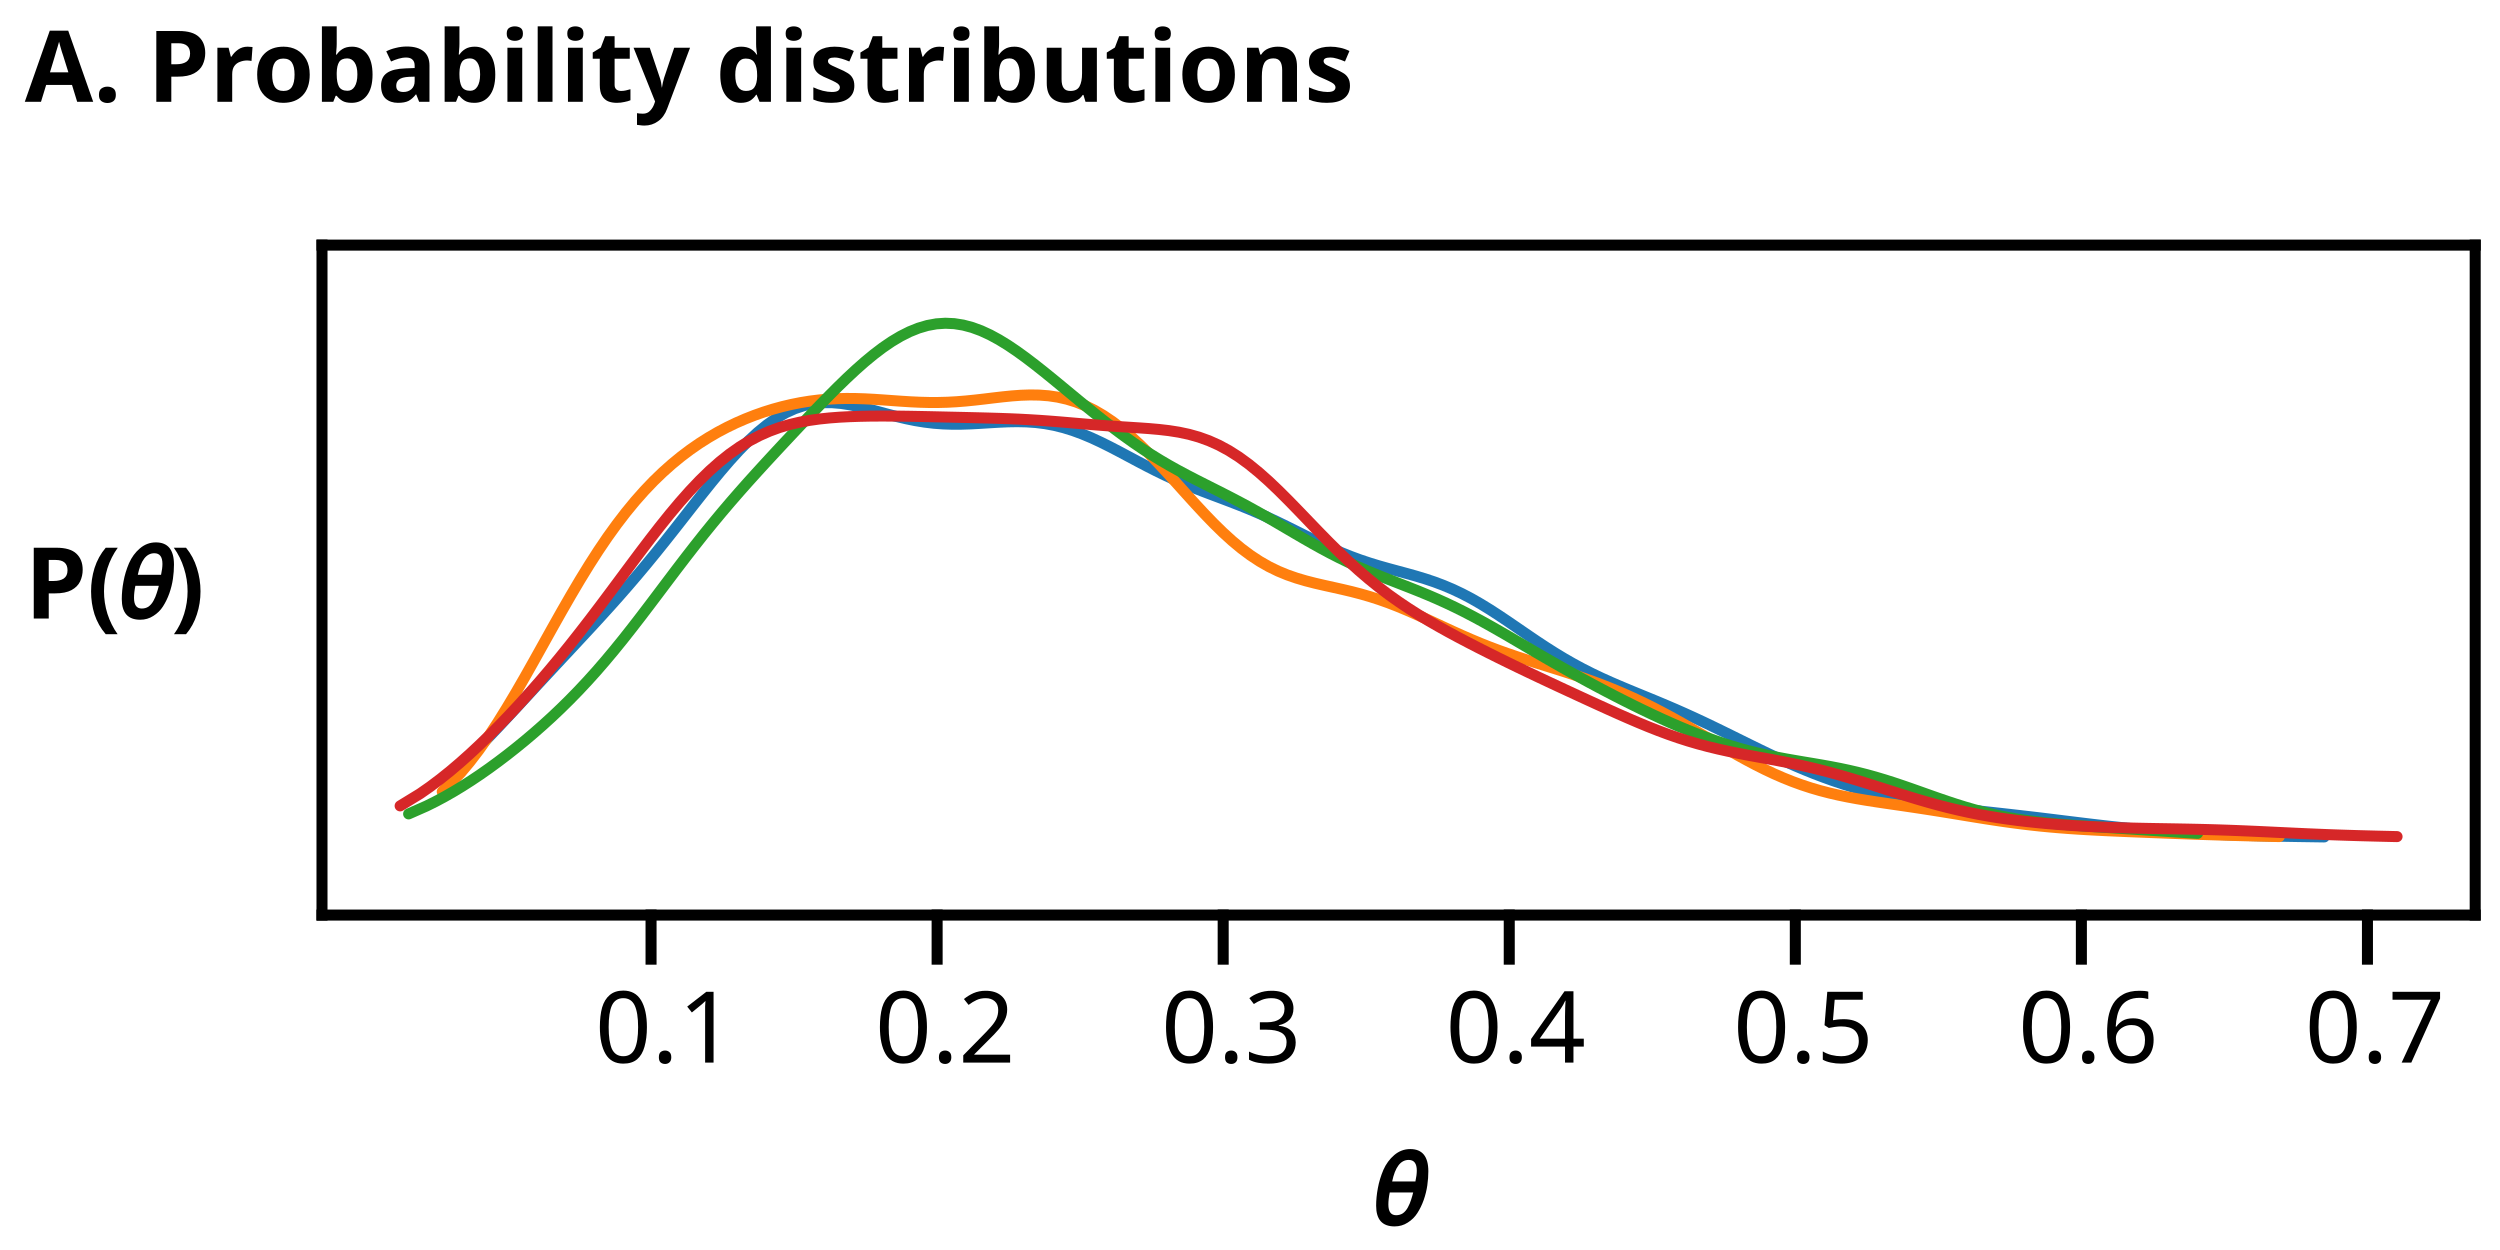
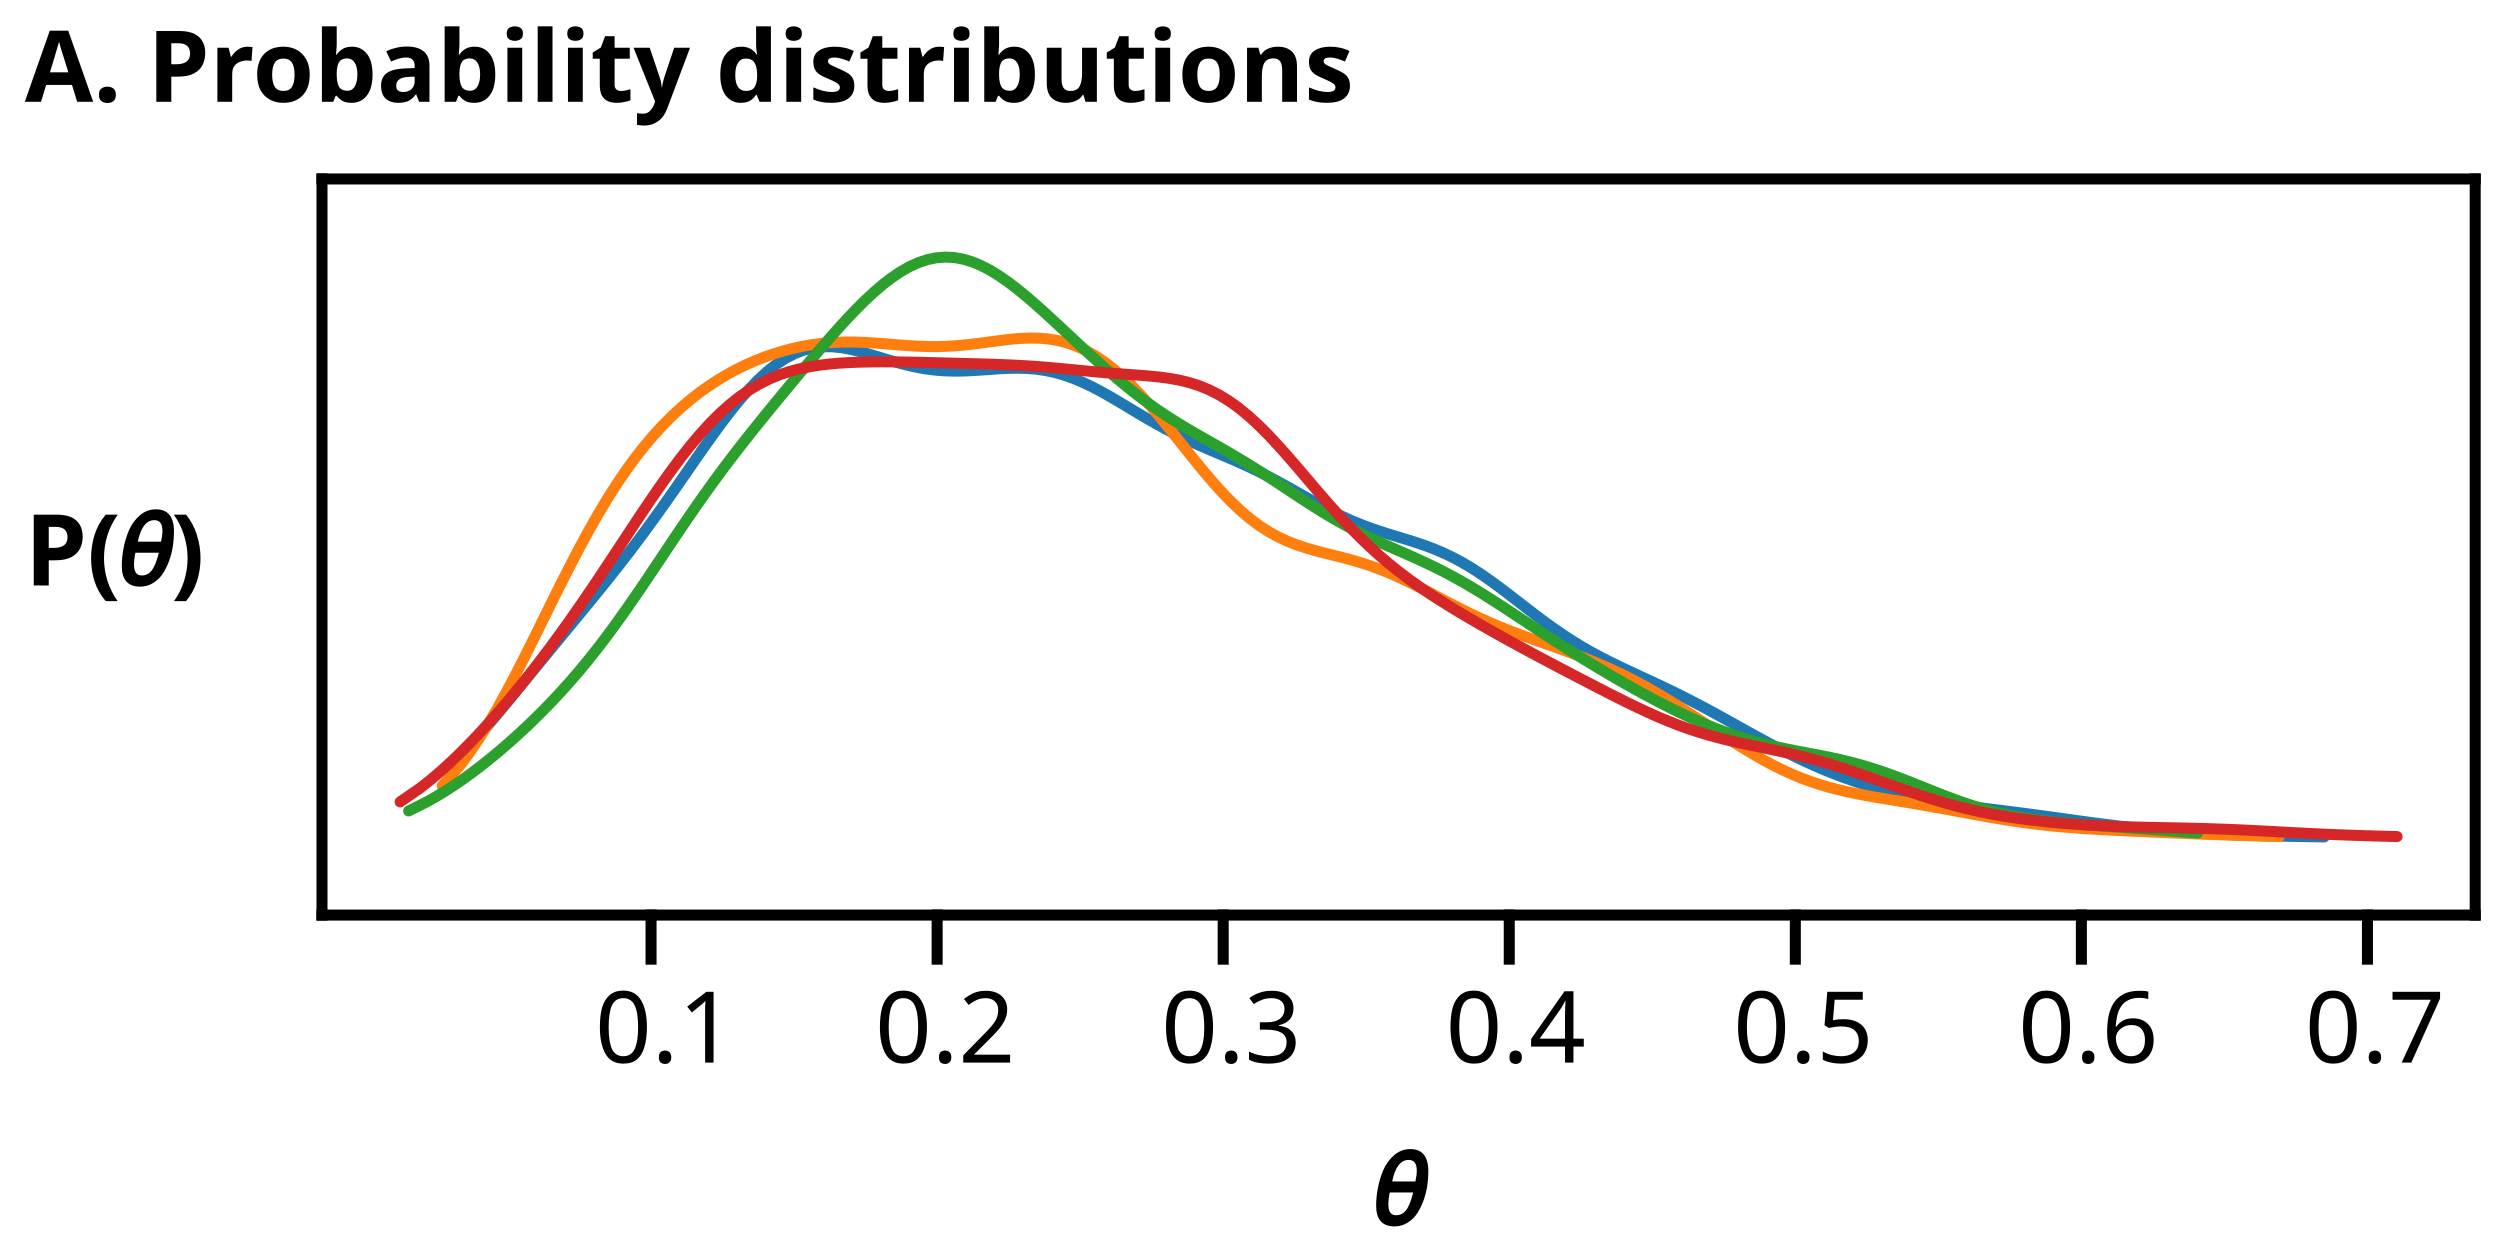
<svg xmlns="http://www.w3.org/2000/svg" width="226.772pt" height="113.386pt" viewBox="0 0 226.772 113.386">
  <g id="0" />
  <g id="1" />
  <g id="2" />
  <g id="3" />
  <g id="4" />
  <g id="5" />
  <g id="6" />
  <g id="7" />
  <g id="8" />
  <g id="9" />
  <g id="10" />
  <g id="18" />
  <g id="20" />
  <g id="22" />
  <g id="24" />
-   <path d="M 42.665 68.554L 44.346 66.851L 45.187 65.966L 46.028 65.068L 46.869 64.162L 47.709 63.251L 48.55 62.34L 49.391 61.431L 50.232 60.525L 51.073 59.621L 51.914 58.718L 52.754 57.815L 53.595 56.907L 54.436 55.992L 55.277 55.065L 56.118 54.123L 56.958 53.162L 57.799 52.18L 58.64 51.176L 59.481 50.15L 60.322 49.103L 61.163 48.041L 62.003 46.969L 62.844 45.894L 63.685 44.825L 64.526 43.774L 65.367 42.753L 66.207 41.775L 67.048 40.851L 67.889 39.996L 68.73 39.22L 69.571 38.533L 70.412 37.943L 71.252 37.455L 72.093 37.072L 72.934 36.792L 73.775 36.613L 74.616 36.527L 75.456 36.526L 76.297 36.597L 77.138 36.728L 77.979 36.905L 78.82 37.113L 79.66 37.338L 80.501 37.565L 81.342 37.784L 82.183 37.983L 83.024 38.154L 83.865 38.291L 84.705 38.392L 85.546 38.455L 86.387 38.482L 87.228 38.478L 88.069 38.45L 88.909 38.404L 89.75 38.351L 90.591 38.301L 91.432 38.263L 92.273 38.249L 93.114 38.268L 93.954 38.326L 94.795 38.431L 95.636 38.587L 96.477 38.796L 97.318 39.056L 98.158 39.365L 98.999 39.717L 99.84 40.107L 100.681 40.525L 101.522 40.962L 102.363 41.41L 103.203 41.858L 104.044 42.299L 104.885 42.726L 105.726 43.134L 106.567 43.521L 107.407 43.887L 108.248 44.233L 109.089 44.563L 109.93 44.883L 110.771 45.198L 111.611 45.517L 112.452 45.843L 113.293 46.183L 114.134 46.54L 114.975 46.916L 115.816 47.309L 116.656 47.717L 117.497 48.135L 118.338 48.557L 119.179 48.975L 120.02 49.383L 120.86 49.772L 121.701 50.138L 122.542 50.476L 123.383 50.785L 124.224 51.066L 125.065 51.323L 125.905 51.561L 126.746 51.789L 127.587 52.016L 128.428 52.251L 129.269 52.505L 130.109 52.786L 130.95 53.103L 131.791 53.459L 132.632 53.858L 133.473 54.299L 134.314 54.781L 135.154 55.298L 135.995 55.843L 136.836 56.408L 137.677 56.984L 138.518 57.561L 139.358 58.132L 140.199 58.687L 141.04 59.222L 141.881 59.731L 142.722 60.212L 143.562 60.665L 144.403 61.09L 145.244 61.491L 146.085 61.87L 146.926 62.233L 147.767 62.585L 148.607 62.931L 149.448 63.275L 150.289 63.621L 151.13 63.974L 151.971 64.335L 152.811 64.706L 153.652 65.088L 154.493 65.479L 155.334 65.881L 156.175 66.289L 157.016 66.702L 157.856 67.118L 158.697 67.533L 159.538 67.945L 160.379 68.35L 161.22 68.746L 162.06 69.129L 162.901 69.499L 163.742 69.853L 164.583 70.191L 165.424 70.51L 166.265 70.812L 167.105 71.096L 167.946 71.362L 168.787 71.611L 169.628 71.843L 170.469 72.058L 171.309 72.258L 172.15 72.443L 172.991 72.613L 173.832 72.77L 174.673 72.914L 175.513 73.046L 176.354 73.168L 177.195 73.281L 178.036 73.387L 178.877 73.487L 179.718 73.584L 180.558 73.678L 181.399 73.771L 182.24 73.865L 183.081 73.961L 183.922 74.058L 184.762 74.157L 185.603 74.259L 186.444 74.362L 187.285 74.466L 188.126 74.569L 188.967 74.672L 189.807 74.773L 190.648 74.871L 191.489 74.965L 192.33 75.055L 193.171 75.14L 194.011 75.22L 194.852 75.294L 195.693 75.363L 196.534 75.427L 197.375 75.486L 198.216 75.539L 199.056 75.588L 199.897 75.632L 200.738 75.672L 201.579 75.707L 202.42 75.739L 203.26 75.767L 204.101 75.791L 204.942 75.813L 205.783 75.832L 206.624 75.849L 207.464 75.864L 208.305 75.879L 209.146 75.892L 209.987 75.905L 210.828 75.918" stroke="rgba(31, 119, 180, 1.0)" fill="rgba(255, 255, 255, 0.0)" stroke-linecap="round" />
-   <path d="M 40.115 71.815L 41.781 70.113L 42.614 69.117L 43.448 68.027L 44.281 66.846L 45.114 65.583L 45.947 64.246L 46.78 62.849L 47.614 61.404L 48.447 59.926L 49.28 58.432L 50.113 56.937L 50.946 55.458L 51.78 54.007L 52.613 52.598L 53.446 51.241L 54.279 49.945L 55.112 48.716L 55.946 47.558L 56.779 46.473L 57.612 45.46L 58.445 44.52L 59.278 43.648L 60.112 42.843L 60.945 42.101L 61.778 41.417L 62.611 40.789L 63.444 40.212L 64.278 39.684L 65.111 39.2L 65.944 38.76L 66.777 38.359L 67.611 37.996L 68.444 37.668L 69.277 37.375L 70.11 37.114L 70.943 36.885L 71.777 36.688L 72.61 36.522L 73.443 36.387L 74.276 36.282L 75.109 36.208L 75.943 36.162L 76.776 36.144L 77.609 36.15L 78.442 36.177L 79.275 36.221L 80.109 36.277L 80.942 36.337L 81.775 36.396L 82.608 36.448L 83.441 36.487L 84.275 36.509L 85.108 36.509L 85.941 36.487L 86.774 36.441L 87.607 36.374L 88.441 36.29L 89.274 36.195L 90.107 36.094L 90.94 35.998L 91.773 35.914L 92.607 35.853L 93.44 35.825L 94.273 35.838L 95.106 35.901L 95.939 36.023L 96.773 36.211L 97.606 36.469L 98.439 36.801L 99.272 37.21L 100.105 37.697L 100.939 38.261L 101.772 38.898L 102.605 39.604L 103.438 40.373L 104.271 41.196L 105.105 42.063L 105.938 42.963L 106.771 43.883L 107.604 44.81L 108.438 45.73L 109.271 46.627L 110.104 47.49L 110.937 48.305L 111.77 49.063L 112.604 49.756L 113.437 50.377L 114.27 50.925L 115.103 51.401L 115.936 51.807L 116.77 52.151L 117.603 52.44L 118.436 52.686L 119.269 52.9L 120.102 53.093L 120.936 53.278L 121.769 53.465L 122.602 53.662L 123.435 53.879L 124.268 54.12L 125.102 54.388L 125.935 54.683L 126.768 55.006L 127.601 55.352L 128.434 55.717L 129.268 56.096L 130.101 56.482L 130.934 56.871L 131.767 57.255L 132.6 57.631L 133.434 57.994L 134.267 58.342L 135.1 58.673L 135.933 58.987L 136.766 59.284L 137.6 59.568L 138.433 59.84L 139.266 60.104L 140.099 60.364L 140.932 60.624L 141.766 60.887L 142.599 61.156L 143.432 61.436L 144.265 61.729L 145.099 62.036L 145.932 62.36L 146.765 62.702L 147.598 63.063L 148.431 63.443L 149.265 63.841L 150.098 64.259L 150.931 64.693L 151.764 65.143L 152.597 65.607L 153.431 66.082L 154.264 66.565L 155.097 67.051L 155.93 67.538L 156.763 68.019L 157.597 68.491L 158.43 68.949L 159.263 69.389L 160.096 69.806L 160.929 70.198L 161.763 70.561L 162.596 70.895L 163.429 71.198L 164.262 71.471L 165.095 71.715L 165.929 71.931L 166.762 72.124L 167.595 72.295L 168.428 72.449L 169.261 72.59L 170.095 72.72L 170.928 72.845L 171.761 72.966L 172.594 73.087L 173.427 73.209L 174.261 73.335L 175.094 73.463L 175.927 73.595L 176.76 73.73L 177.593 73.866L 178.427 74.003L 179.26 74.139L 180.093 74.272L 180.926 74.4L 181.759 74.523L 182.593 74.638L 183.426 74.746L 184.259 74.844L 185.092 74.934L 185.926 75.014L 186.759 75.086L 187.592 75.15L 188.425 75.207L 189.258 75.257L 190.092 75.303L 190.925 75.344L 191.758 75.382L 192.591 75.418L 193.424 75.453L 194.258 75.486L 195.091 75.519L 195.924 75.551L 196.757 75.584L 197.59 75.615L 198.424 75.646L 199.257 75.676L 200.09 75.704L 200.923 75.731L 201.756 75.757L 202.59 75.781L 203.423 75.804L 204.256 75.826L 205.089 75.846L 205.922 75.866L 206.756 75.885" stroke="rgba(255, 127, 14, 1.0)" fill="rgba(255, 255, 255, 0.0)" stroke-linecap="round" />
-   <path d="M 37.065 73.828L 38.687 73.113L 39.499 72.709L 40.31 72.276L 41.122 71.813L 41.933 71.322L 42.744 70.804L 43.556 70.26L 44.367 69.691L 45.178 69.098L 45.99 68.482L 46.801 67.842L 47.613 67.18L 48.424 66.493L 49.235 65.781L 50.047 65.042L 50.858 64.274L 51.67 63.474L 52.481 62.642L 53.292 61.775L 54.104 60.874L 54.915 59.937L 55.726 58.966L 56.538 57.965L 57.349 56.936L 58.161 55.886L 58.972 54.82L 59.783 53.745L 60.595 52.667L 61.406 51.595L 62.217 50.534L 63.029 49.489L 63.84 48.465L 64.652 47.464L 65.463 46.487L 66.274 45.533L 67.086 44.6L 67.897 43.686L 68.709 42.788L 69.52 41.901L 70.331 41.023L 71.143 40.151L 71.954 39.285L 72.765 38.424L 73.577 37.57L 74.388 36.725L 75.2 35.894L 76.011 35.082L 76.822 34.295L 77.634 33.539L 78.445 32.822L 79.257 32.152L 80.068 31.536L 80.879 30.982L 81.691 30.498L 82.502 30.089L 83.313 29.763L 84.125 29.524L 84.936 29.376L 85.748 29.321L 86.559 29.358L 87.37 29.487L 88.182 29.703L 88.993 30.001L 89.804 30.374L 90.616 30.815L 91.427 31.313L 92.239 31.861L 93.05 32.448L 93.861 33.067L 94.673 33.709L 95.484 34.367L 96.296 35.035L 97.107 35.707L 97.918 36.377L 98.73 37.042L 99.541 37.697L 100.352 38.338L 101.164 38.962L 101.975 39.565L 102.787 40.144L 103.598 40.697L 104.409 41.224L 105.221 41.725L 106.032 42.2L 106.843 42.653L 107.655 43.087L 108.466 43.507L 109.278 43.918L 110.089 44.327L 110.9 44.736L 111.712 45.153L 112.523 45.578L 113.335 46.016L 114.146 46.466L 114.957 46.927L 115.769 47.397L 116.58 47.873L 117.391 48.35L 118.203 48.823L 119.014 49.288L 119.826 49.74L 120.637 50.175L 121.448 50.59L 122.26 50.985L 123.071 51.36L 123.883 51.715L 124.694 52.054L 125.505 52.38L 126.317 52.698L 127.128 53.014L 127.939 53.331L 128.751 53.655L 129.562 53.99L 130.374 54.34L 131.185 54.707L 131.996 55.092L 132.808 55.496L 133.619 55.918L 134.43 56.356L 135.242 56.808L 136.053 57.27L 136.865 57.74L 137.676 58.214L 138.487 58.69L 139.299 59.165L 140.11 59.637L 140.922 60.104L 141.733 60.566L 142.544 61.021L 143.356 61.469L 144.167 61.911L 144.978 62.345L 145.79 62.772L 146.601 63.192L 147.413 63.604L 148.224 64.008L 149.035 64.404L 149.847 64.791L 150.658 65.168L 151.47 65.534L 152.281 65.888L 153.092 66.228L 153.904 66.554L 154.715 66.865L 155.526 67.158L 156.338 67.433L 157.149 67.689L 157.961 67.926L 158.772 68.143L 159.583 68.341L 160.395 68.522L 161.206 68.687L 162.017 68.84L 162.829 68.982L 163.64 69.12L 164.452 69.255L 165.263 69.394L 166.074 69.54L 166.886 69.697L 167.697 69.869L 168.509 70.057L 169.32 70.262L 170.131 70.487L 170.943 70.729L 171.754 70.987L 172.565 71.258L 173.377 71.539L 174.188 71.826L 175 72.115L 175.811 72.4L 176.622 72.678L 177.434 72.945L 178.245 73.198L 179.057 73.434L 179.868 73.65L 180.679 73.847L 181.491 74.023L 182.302 74.179L 183.113 74.316L 183.925 74.436L 184.736 74.54L 185.548 74.632L 186.359 74.712L 187.17 74.783L 187.982 74.848L 188.793 74.907L 189.604 74.963L 190.416 75.017L 191.227 75.069L 192.039 75.121L 192.85 75.173L 193.661 75.225L 194.473 75.277L 195.284 75.33L 196.096 75.383L 196.907 75.437L 197.718 75.49L 198.53 75.543L 199.341 75.595" stroke="rgba(44, 160, 44, 1.0)" fill="rgba(255, 255, 255, 0.0)" stroke-linecap="round" />
-   <path d="M 36.295 73.101L 38.106 71.992L 39.012 71.361L 39.917 70.68L 40.823 69.954L 41.729 69.184L 42.635 68.375L 43.54 67.528L 44.446 66.647L 45.352 65.733L 46.257 64.789L 47.163 63.814L 48.069 62.81L 48.974 61.777L 49.88 60.714L 50.786 59.622L 51.692 58.501L 52.597 57.354L 53.503 56.182L 54.409 54.989L 55.314 53.781L 56.22 52.563L 57.126 51.344L 58.031 50.132L 58.937 48.938L 59.843 47.771L 60.749 46.642L 61.654 45.562L 62.56 44.54L 63.466 43.584L 64.371 42.702L 65.277 41.898L 66.183 41.177L 67.088 40.54L 67.994 39.985L 68.9 39.51L 69.806 39.11L 70.711 38.78L 71.617 38.512L 72.523 38.299L 73.428 38.133L 74.334 38.006L 75.24 37.912L 76.146 37.843L 77.051 37.796L 77.957 37.765L 78.863 37.746L 79.768 37.739L 80.674 37.74L 81.58 37.747L 82.485 37.76L 83.391 37.777L 84.297 37.795L 85.203 37.816L 86.108 37.837L 87.014 37.857L 87.92 37.878L 88.825 37.9L 89.731 37.924L 90.637 37.951L 91.542 37.983L 92.448 38.022L 93.354 38.07L 94.26 38.126L 95.165 38.191L 96.071 38.262L 96.977 38.339L 97.882 38.417L 98.788 38.494L 99.694 38.567L 100.599 38.635L 101.505 38.697L 102.411 38.754L 103.317 38.812L 104.222 38.876L 105.128 38.956L 106.034 39.061L 106.939 39.204L 107.845 39.396L 108.751 39.651L 109.656 39.977L 110.562 40.382L 111.468 40.873L 112.374 41.449L 113.279 42.109L 114.185 42.847L 115.091 43.652L 115.996 44.514L 116.902 45.418L 117.808 46.349L 118.714 47.292L 119.619 48.232L 120.525 49.157L 121.431 50.055L 122.336 50.918L 123.242 51.74L 124.148 52.517L 125.053 53.249L 125.959 53.936L 126.865 54.581L 127.771 55.189L 128.676 55.764L 129.582 56.31L 130.488 56.832L 131.393 57.336L 132.299 57.824L 133.205 58.3L 134.11 58.766L 135.016 59.224L 135.922 59.675L 136.828 60.12L 137.733 60.559L 138.639 60.993L 139.545 61.423L 140.45 61.849L 141.356 62.272L 142.262 62.692L 143.167 63.111L 144.073 63.528L 144.979 63.943L 145.885 64.354L 146.79 64.76L 147.696 65.158L 148.602 65.546L 149.507 65.92L 150.413 66.277L 151.319 66.614L 152.224 66.929L 153.13 67.219L 154.036 67.485L 154.942 67.727L 155.847 67.947L 156.753 68.147L 157.659 68.331L 158.564 68.504L 159.47 68.67L 160.376 68.835L 161.282 69.004L 162.187 69.18L 163.093 69.367L 163.999 69.568L 164.904 69.784L 165.81 70.017L 166.716 70.265L 167.621 70.527L 168.527 70.8L 169.433 71.083L 170.339 71.371L 171.244 71.661L 172.15 71.949L 173.056 72.233L 173.961 72.508L 174.867 72.771L 175.773 73.021L 176.678 73.255L 177.584 73.473L 178.49 73.673L 179.396 73.856L 180.301 74.021L 181.207 74.17L 182.113 74.303L 183.018 74.423L 183.924 74.529L 184.83 74.624L 185.735 74.709L 186.641 74.784L 187.547 74.851L 188.453 74.91L 189.358 74.961L 190.264 75.006L 191.17 75.044L 192.075 75.076L 192.981 75.103L 193.887 75.125L 194.792 75.144L 195.698 75.16L 196.604 75.175L 197.51 75.191L 198.415 75.208L 199.321 75.227L 200.227 75.249L 201.132 75.275L 202.038 75.305L 202.944 75.339L 203.85 75.377L 204.755 75.417L 205.661 75.459L 206.567 75.503L 207.472 75.546L 208.378 75.589L 209.284 75.63L 210.189 75.668L 211.095 75.705L 212.001 75.738L 212.907 75.768L 213.812 75.796L 214.718 75.821L 215.624 75.845L 216.529 75.867L 217.435 75.888" stroke="rgba(214, 39, 40, 1.0)" fill="rgba(255, 255, 255, 0.0)" stroke-linecap="round" />
+   <path d="M 42.665 67.606L 44.346 65.683L 45.187 64.685L 46.028 63.671L 46.869 62.648L 47.709 61.62L 48.55 60.592L 49.391 59.566L 50.232 58.542L 51.073 57.522L 51.914 56.504L 52.754 55.484L 53.595 54.46L 54.436 53.426L 55.277 52.38L 56.118 51.316L 56.958 50.232L 57.799 49.123L 58.64 47.99L 59.481 46.831L 60.322 45.651L 61.163 44.452L 62.003 43.241L 62.844 42.028L 63.685 40.822L 64.526 39.636L 65.367 38.483L 66.207 37.378L 67.048 36.336L 67.889 35.37L 68.73 34.494L 69.571 33.719L 70.412 33.053L 71.252 32.502L 72.093 32.07L 72.934 31.754L 73.775 31.552L 74.616 31.455L 75.456 31.453L 76.297 31.534L 77.138 31.682L 77.979 31.882L 78.82 32.116L 79.66 32.37L 80.501 32.627L 81.342 32.874L 82.183 33.098L 83.024 33.291L 83.865 33.446L 84.705 33.56L 85.546 33.631L 86.387 33.662L 87.228 33.658L 88.069 33.625L 88.909 33.574L 89.75 33.514L 90.591 33.457L 91.432 33.415L 92.273 33.399L 93.114 33.42L 93.954 33.486L 94.795 33.605L 95.636 33.78L 96.477 34.016L 97.318 34.309L 98.158 34.658L 98.999 35.056L 99.84 35.496L 100.681 35.968L 101.522 36.462L 102.363 36.966L 103.203 37.472L 104.044 37.97L 104.885 38.452L 105.726 38.913L 106.567 39.35L 107.407 39.762L 108.248 40.153L 109.089 40.526L 109.93 40.887L 110.771 41.243L 111.611 41.602L 112.452 41.971L 113.293 42.354L 114.134 42.757L 114.975 43.181L 115.816 43.625L 116.656 44.086L 117.497 44.558L 118.338 45.034L 119.179 45.506L 120.02 45.966L 120.86 46.405L 121.701 46.818L 122.542 47.2L 123.383 47.549L 124.224 47.866L 125.065 48.156L 125.905 48.425L 126.746 48.682L 127.587 48.938L 128.428 49.204L 129.269 49.49L 130.109 49.808L 130.95 50.165L 131.791 50.567L 132.632 51.017L 133.473 51.516L 134.314 52.059L 135.154 52.643L 135.995 53.258L 136.836 53.896L 137.677 54.546L 138.518 55.197L 139.358 55.841L 140.199 56.469L 141.04 57.072L 141.881 57.647L 142.722 58.19L 143.562 58.701L 144.403 59.181L 145.244 59.633L 146.085 60.061L 146.926 60.471L 147.767 60.868L 148.607 61.258L 149.448 61.647L 150.289 62.038L 151.13 62.436L 151.971 62.843L 152.811 63.262L 153.652 63.693L 154.493 64.135L 155.334 64.588L 156.175 65.049L 157.016 65.516L 157.856 65.985L 158.697 66.454L 159.538 66.918L 160.379 67.375L 161.22 67.822L 162.06 68.255L 162.901 68.673L 163.742 69.072L 164.583 69.453L 165.424 69.814L 166.264 70.155L 167.105 70.475L 167.946 70.775L 168.787 71.056L 169.628 71.318L 170.469 71.561L 171.309 71.787L 172.15 71.995L 172.991 72.187L 173.832 72.364L 174.673 72.527L 175.513 72.676L 176.354 72.814L 177.195 72.942L 178.036 73.061L 178.877 73.174L 179.718 73.283L 180.558 73.389L 181.399 73.495L 182.24 73.601L 183.081 73.709L 183.922 73.818L 184.762 73.931L 185.603 74.045L 186.444 74.161L 187.285 74.279L 188.126 74.396L 188.967 74.512L 189.807 74.626L 190.648 74.736L 191.489 74.842L 192.33 74.944L 193.171 75.04L 194.011 75.13L 194.852 75.214L 195.693 75.292L 196.534 75.364L 197.375 75.43L 198.215 75.491L 199.056 75.546L 199.897 75.595L 200.738 75.64L 201.579 75.68L 202.42 75.716L 203.26 75.747L 204.101 75.775L 204.942 75.799L 205.783 75.821L 206.624 75.84L 207.464 75.858L 208.305 75.874L 209.146 75.889L 209.987 75.903L 210.828 75.918" stroke="rgba(31, 119, 180, 1.0)" fill="rgba(255, 255, 255, 0.0)" opacity="1" stroke-width="1" stroke-linecap="round" />
+   <path d="M 40.115 71.286L 41.781 69.365L 42.614 68.241L 43.448 67.01L 44.281 65.678L 45.114 64.252L 45.947 62.743L 46.78 61.166L 47.614 59.535L 48.447 57.867L 49.28 56.181L 50.113 54.493L 50.946 52.823L 51.78 51.185L 52.613 49.595L 53.446 48.063L 54.279 46.601L 55.112 45.213L 55.946 43.906L 56.779 42.681L 57.612 41.539L 58.445 40.477L 59.278 39.493L 60.112 38.584L 60.945 37.746L 61.778 36.975L 62.611 36.265L 63.444 35.614L 64.278 35.018L 65.111 34.473L 65.944 33.975L 66.777 33.523L 67.611 33.113L 68.444 32.743L 69.277 32.412L 70.11 32.118L 70.943 31.86L 71.777 31.637L 72.61 31.449L 73.443 31.297L 74.276 31.179L 75.109 31.094L 75.943 31.043L 76.776 31.022L 77.609 31.029L 78.442 31.06L 79.275 31.11L 80.109 31.172L 80.942 31.24L 81.775 31.307L 82.608 31.366L 83.441 31.41L 84.275 31.435L 85.108 31.435L 85.941 31.409L 86.774 31.358L 87.607 31.283L 88.441 31.188L 89.274 31.08L 90.107 30.967L 90.94 30.858L 91.773 30.763L 92.607 30.694L 93.44 30.662L 94.273 30.677L 95.106 30.749L 95.939 30.886L 96.773 31.098L 97.606 31.389L 98.439 31.764L 99.272 32.226L 100.105 32.776L 100.939 33.412L 101.772 34.131L 102.605 34.928L 103.438 35.796L 104.272 36.725L 105.105 37.704L 105.938 38.72L 106.771 39.759L 107.604 40.805L 108.438 41.842L 109.271 42.856L 110.104 43.829L 110.937 44.75L 111.77 45.605L 112.604 46.387L 113.437 47.088L 114.27 47.707L 115.103 48.244L 115.936 48.703L 116.77 49.09L 117.603 49.417L 118.436 49.695L 119.269 49.936L 120.102 50.154L 120.936 50.363L 121.769 50.573L 122.602 50.797L 123.435 51.041L 124.268 51.313L 125.102 51.615L 125.935 51.949L 126.768 52.313L 127.601 52.704L 128.434 53.116L 129.268 53.543L 130.101 53.98L 130.934 54.418L 131.767 54.852L 132.6 55.277L 133.434 55.687L 134.267 56.079L 135.1 56.453L 135.933 56.807L 136.766 57.143L 137.6 57.463L 138.433 57.77L 139.266 58.068L 140.099 58.361L 140.932 58.654L 141.766 58.951L 142.599 59.256L 143.432 59.571L 144.265 59.902L 145.099 60.249L 145.932 60.614L 146.765 61L 147.598 61.407L 148.431 61.836L 149.265 62.286L 150.098 62.757L 150.931 63.248L 151.764 63.756L 152.597 64.28L 153.431 64.816L 154.264 65.361L 155.097 65.91L 155.93 66.458L 156.763 67.002L 157.597 67.535L 158.43 68.052L 159.263 68.548L 160.096 69.019L 160.929 69.461L 161.763 69.871L 162.596 70.248L 163.429 70.59L 164.262 70.898L 165.095 71.173L 165.929 71.418L 166.762 71.635L 167.595 71.828L 168.428 72.002L 169.261 72.161L 170.095 72.309L 170.928 72.449L 171.761 72.586L 172.594 72.723L 173.427 72.861L 174.261 73.002L 175.094 73.147L 175.927 73.296L 176.76 73.448L 177.593 73.602L 178.427 73.757L 179.26 73.91L 180.093 74.06L 180.926 74.205L 181.759 74.343L 182.593 74.474L 183.426 74.595L 184.259 74.706L 185.092 74.807L 185.926 74.898L 186.759 74.979L 187.592 75.051L 188.425 75.115L 189.258 75.172L 190.092 75.223L 190.925 75.27L 191.758 75.313L 192.591 75.354L 193.424 75.393L 194.258 75.43L 195.091 75.468L 195.924 75.504L 196.757 75.54L 197.59 75.576L 198.424 75.611L 199.257 75.644L 200.09 75.677L 200.923 75.707L 201.756 75.736L 202.59 75.764L 203.423 75.789L 204.256 75.814L 205.089 75.837L 205.922 75.859L 206.756 75.881" stroke="rgba(255, 127, 14, 1.0)" fill="rgba(255, 255, 255, 0.0)" opacity="1" stroke-width="1" stroke-linecap="round" />
+   <path d="M 37.065 73.559L 38.687 72.751L 39.499 72.296L 40.31 71.807L 41.122 71.285L 41.933 70.73L 42.744 70.145L 43.556 69.531L 44.367 68.889L 45.178 68.22L 45.99 67.524L 46.801 66.803L 47.613 66.055L 48.424 65.28L 49.235 64.476L 50.047 63.642L 50.858 62.774L 51.67 61.872L 52.481 60.933L 53.292 59.954L 54.104 58.936L 54.915 57.879L 55.726 56.783L 56.538 55.653L 57.349 54.492L 58.161 53.307L 58.972 52.103L 59.783 50.89L 60.595 49.674L 61.406 48.463L 62.217 47.266L 63.029 46.086L 63.84 44.93L 64.652 43.8L 65.463 42.697L 66.274 41.621L 67.086 40.568L 67.897 39.536L 68.709 38.522L 69.52 37.521L 70.331 36.529L 71.143 35.546L 71.954 34.568L 72.765 33.596L 73.577 32.632L 74.388 31.679L 75.2 30.741L 76.011 29.824L 76.822 28.935L 77.634 28.082L 78.445 27.273L 79.257 26.517L 80.068 25.821L 80.879 25.196L 81.691 24.649L 82.502 24.188L 83.313 23.82L 84.125 23.55L 84.936 23.383L 85.748 23.321L 86.559 23.363L 87.37 23.508L 88.182 23.752L 88.993 24.088L 89.804 24.51L 90.616 25.007L 91.427 25.57L 92.239 26.188L 93.05 26.851L 93.861 27.55L 94.673 28.274L 95.484 29.017L 96.296 29.771L 97.107 30.529L 97.918 31.286L 98.73 32.037L 99.541 32.776L 100.352 33.5L 101.164 34.203L 101.975 34.884L 102.787 35.537L 103.598 36.162L 104.409 36.757L 105.221 37.322L 106.032 37.858L 106.844 38.37L 107.655 38.86L 108.466 39.334L 109.278 39.798L 110.089 40.259L 110.9 40.721L 111.712 41.191L 112.523 41.672L 113.335 42.166L 114.146 42.673L 114.957 43.194L 115.769 43.725L 116.58 44.262L 117.391 44.8L 118.203 45.334L 119.014 45.859L 119.826 46.369L 120.637 46.86L 121.448 47.329L 122.26 47.775L 123.071 48.198L 123.883 48.599L 124.694 48.981L 125.505 49.349L 126.317 49.709L 127.128 50.064L 127.939 50.422L 128.751 50.788L 129.562 51.166L 130.374 51.561L 131.185 51.976L 131.996 52.411L 132.808 52.867L 133.619 53.343L 134.43 53.837L 135.242 54.347L 136.053 54.869L 136.865 55.399L 137.676 55.934L 138.487 56.471L 139.299 57.008L 140.11 57.54L 140.922 58.068L 141.733 58.589L 142.544 59.103L 143.356 59.609L 144.167 60.107L 144.978 60.597L 145.79 61.079L 146.601 61.553L 147.413 62.019L 148.224 62.475L 149.035 62.922L 149.847 63.358L 150.658 63.784L 151.47 64.197L 152.281 64.596L 153.092 64.981L 153.904 65.349L 154.715 65.699L 155.526 66.03L 156.338 66.341L 157.149 66.63L 157.961 66.897L 158.772 67.142L 159.583 67.366L 160.395 67.57L 161.206 67.756L 162.017 67.928L 162.829 68.089L 163.64 68.244L 164.452 68.398L 165.263 68.554L 166.074 68.719L 166.886 68.896L 167.697 69.09L 168.509 69.302L 169.32 69.534L 170.131 69.788L 170.943 70.061L 171.754 70.352L 172.565 70.658L 173.377 70.976L 174.188 71.3L 175 71.625L 175.811 71.947L 176.622 72.261L 177.434 72.563L 178.245 72.848L 179.056 73.114L 179.868 73.358L 180.679 73.58L 181.491 73.779L 182.302 73.955L 183.113 74.11L 183.925 74.245L 184.736 74.363L 185.548 74.466L 186.359 74.557L 187.17 74.637L 187.982 74.71L 188.793 74.777L 189.604 74.84L 190.416 74.901L 191.227 74.96L 192.039 75.018L 192.85 75.077L 193.661 75.136L 194.473 75.195L 195.284 75.255L 196.096 75.315L 196.907 75.375L 197.718 75.435L 198.53 75.495L 199.341 75.554" stroke="rgba(44, 160, 44, 1.0)" fill="rgba(255, 255, 255, 0.0)" opacity="1" stroke-width="1" stroke-linecap="round" />
+   <path d="M 36.295 72.739L 38.106 71.487L 39.012 70.774L 39.917 70.006L 40.823 69.186L 41.729 68.317L 42.635 67.403L 43.54 66.448L 44.446 65.453L 45.352 64.422L 46.257 63.356L 47.163 62.256L 48.069 61.122L 48.974 59.956L 49.88 58.756L 50.786 57.523L 51.692 56.259L 52.597 54.963L 53.503 53.641L 54.409 52.294L 55.314 50.93L 56.22 49.556L 57.126 48.18L 58.031 46.812L 58.937 45.464L 59.843 44.146L 60.749 42.872L 61.654 41.653L 62.56 40.499L 63.466 39.42L 64.371 38.425L 65.277 37.518L 66.183 36.704L 67.088 35.985L 67.994 35.358L 68.9 34.822L 69.806 34.371L 70.711 33.998L 71.617 33.696L 72.523 33.455L 73.428 33.268L 74.334 33.125L 75.24 33.018L 76.146 32.941L 77.051 32.887L 77.957 32.852L 78.863 32.831L 79.768 32.823L 80.674 32.824L 81.58 32.832L 82.485 32.847L 83.391 32.865L 84.297 32.887L 85.203 32.91L 86.108 32.933L 87.014 32.957L 87.92 32.98L 88.825 33.005L 89.731 33.031L 90.637 33.062L 91.542 33.098L 92.448 33.143L 93.354 33.197L 94.26 33.26L 95.165 33.333L 96.071 33.414L 96.977 33.5L 97.882 33.588L 98.788 33.675L 99.694 33.758L 100.599 33.834L 101.505 33.904L 102.411 33.969L 103.317 34.034L 104.222 34.107L 105.128 34.196L 106.034 34.315L 106.939 34.476L 107.845 34.694L 108.751 34.981L 109.656 35.349L 110.562 35.807L 111.468 36.36L 112.374 37.011L 113.279 37.756L 114.185 38.588L 115.091 39.498L 115.996 40.471L 116.902 41.491L 117.808 42.542L 118.714 43.606L 119.619 44.668L 120.525 45.711L 121.431 46.725L 122.336 47.699L 123.242 48.626L 124.148 49.504L 125.053 50.33L 125.959 51.105L 126.865 51.834L 127.771 52.52L 128.676 53.168L 129.582 53.785L 130.488 54.375L 131.393 54.943L 132.299 55.494L 133.205 56.032L 134.11 56.558L 135.016 57.075L 135.922 57.583L 136.828 58.085L 137.733 58.581L 138.639 59.071L 139.545 59.556L 140.45 60.037L 141.356 60.515L 142.262 60.989L 143.167 61.462L 144.073 61.933L 144.979 62.401L 145.885 62.865L 146.79 63.323L 147.696 63.773L 148.602 64.21L 149.507 64.632L 150.413 65.035L 151.319 65.416L 152.224 65.771L 153.13 66.099L 154.036 66.399L 154.942 66.673L 155.847 66.92L 156.753 67.146L 157.659 67.354L 158.564 67.549L 159.47 67.737L 160.376 67.923L 161.282 68.113L 162.187 68.312L 163.093 68.523L 163.999 68.75L 164.904 68.994L 165.81 69.257L 166.716 69.537L 167.621 69.832L 168.527 70.141L 169.433 70.46L 170.339 70.785L 171.244 71.113L 172.15 71.438L 173.056 71.758L 173.961 72.068L 174.867 72.366L 175.773 72.648L 176.678 72.913L 177.584 73.158L 178.49 73.384L 179.396 73.59L 180.301 73.777L 181.207 73.945L 182.113 74.096L 183.018 74.23L 183.924 74.35L 184.83 74.458L 185.735 74.553L 186.641 74.638L 187.547 74.713L 188.453 74.78L 189.358 74.838L 190.264 74.888L 191.17 74.931L 192.075 74.967L 192.981 74.998L 193.887 75.023L 194.792 75.044L 195.698 75.062L 196.604 75.08L 197.51 75.097L 198.415 75.116L 199.321 75.138L 200.227 75.163L 201.132 75.193L 202.038 75.226L 202.944 75.265L 203.85 75.307L 204.755 75.352L 205.661 75.4L 206.567 75.449L 207.472 75.498L 208.378 75.546L 209.284 75.593L 210.189 75.636L 211.095 75.677L 212.001 75.715L 212.907 75.749L 213.812 75.78L 214.718 75.809L 215.624 75.835L 216.529 75.86L 217.435 75.884" stroke="rgba(214, 39, 40, 1.0)" fill="rgba(255, 255, 255, 0.0)" opacity="1" stroke-width="1" stroke-linecap="round" />
  <text id="15" x="2.25px" y="9.234px" fill="black" font-family="Ubuntu" font-weight="bold" font-size="9" text-anchor="start" alignment-baseline="baseline">A. Probability distributions</text>
  <text id="16" x="124.736px" y="111.136px" fill="black" font-family="Ubuntu" font-weight="bold" font-size="9" text-anchor="start" alignment-baseline="baseline">𝜃</text>
-   <text id="17" x="2.25px" y="56.107px" fill="black" font-family="Ubuntu" font-weight="bold" font-size="9" text-anchor="start" alignment-baseline="baseline">P(𝜃)</text>
-   <line x1="29.208px" y1="22.234px" x2="29.208px" y2="83.005px" stroke="black" stroke-linecap="square" />
-   <line x1="29.208px" y1="22.234px" x2="224.522px" y2="22.234px" stroke="black" stroke-linecap="square" />
-   <line x1="224.522px" y1="22.234px" x2="224.522px" y2="83.005px" stroke="black" stroke-linecap="square" />
+   <text id="17" x="2.25px" y="53.107px" fill="black" font-family="Ubuntu" font-weight="bold" font-size="9" text-anchor="start" alignment-baseline="baseline">P(𝜃)</text>
+   <line x1="29.208px" y1="16.234px" x2="29.208px" y2="83.005px" stroke="black" stroke-linecap="square" />
+   <line x1="29.208px" y1="16.234px" x2="224.522px" y2="16.234px" stroke="black" stroke-linecap="square" />
+   <line x1="224.522px" y1="16.234px" x2="224.522px" y2="83.005px" stroke="black" stroke-linecap="square" />
  <line x1="29.208px" y1="83.005px" x2="224.522px" y2="83.005px" stroke="black" stroke-linecap="square" />
  <line x1="59.056px" y1="83.005px" x2="59.056px" y2="87.005px" stroke="black" stroke-linecap="square" />
  <text id="27" x="53.975px" y="96.386px" fill="black" font-family="Ubuntu" font-weight="regular" font-size="9" text-anchor="start" alignment-baseline="baseline">0.1</text>
  <line x1="85.005px" y1="83.005px" x2="85.005px" y2="87.005px" stroke="black" stroke-linecap="square" />
  <text id="29" x="79.38px" y="96.386px" fill="black" font-family="Ubuntu" font-weight="regular" font-size="9" text-anchor="start" alignment-baseline="baseline">0.2</text>
  <line x1="110.953px" y1="83.005px" x2="110.953px" y2="87.005px" stroke="black" stroke-linecap="square" />
  <text id="31" x="105.333px" y="96.386px" fill="black" font-family="Ubuntu" font-weight="regular" font-size="9" text-anchor="start" alignment-baseline="baseline">0.3</text>
  <line x1="136.902px" y1="83.005px" x2="136.902px" y2="87.005px" stroke="black" stroke-linecap="square" />
  <text id="33" x="131.133px" y="96.386px" fill="black" font-family="Ubuntu" font-weight="regular" font-size="9" text-anchor="start" alignment-baseline="baseline">0.4</text>
  <line x1="162.851px" y1="83.005px" x2="162.851px" y2="87.005px" stroke="black" stroke-linecap="square" />
  <text id="35" x="157.221px" y="96.386px" fill="black" font-family="Ubuntu" font-weight="regular" font-size="9" text-anchor="start" alignment-baseline="baseline">0.5</text>
  <line x1="188.799px" y1="83.005px" x2="188.799px" y2="87.005px" stroke="black" stroke-linecap="square" />
  <text id="37" x="183.071px" y="96.386px" fill="black" font-family="Ubuntu" font-weight="regular" font-size="9" text-anchor="start" alignment-baseline="baseline">0.6</text>
  <line x1="214.748px" y1="83.005px" x2="214.748px" y2="87.005px" stroke="black" stroke-linecap="square" />
  <text id="39" x="209.073px" y="96.386px" fill="black" font-family="Ubuntu" font-weight="regular" font-size="9" text-anchor="start" alignment-baseline="baseline">0.7</text>
</svg>
